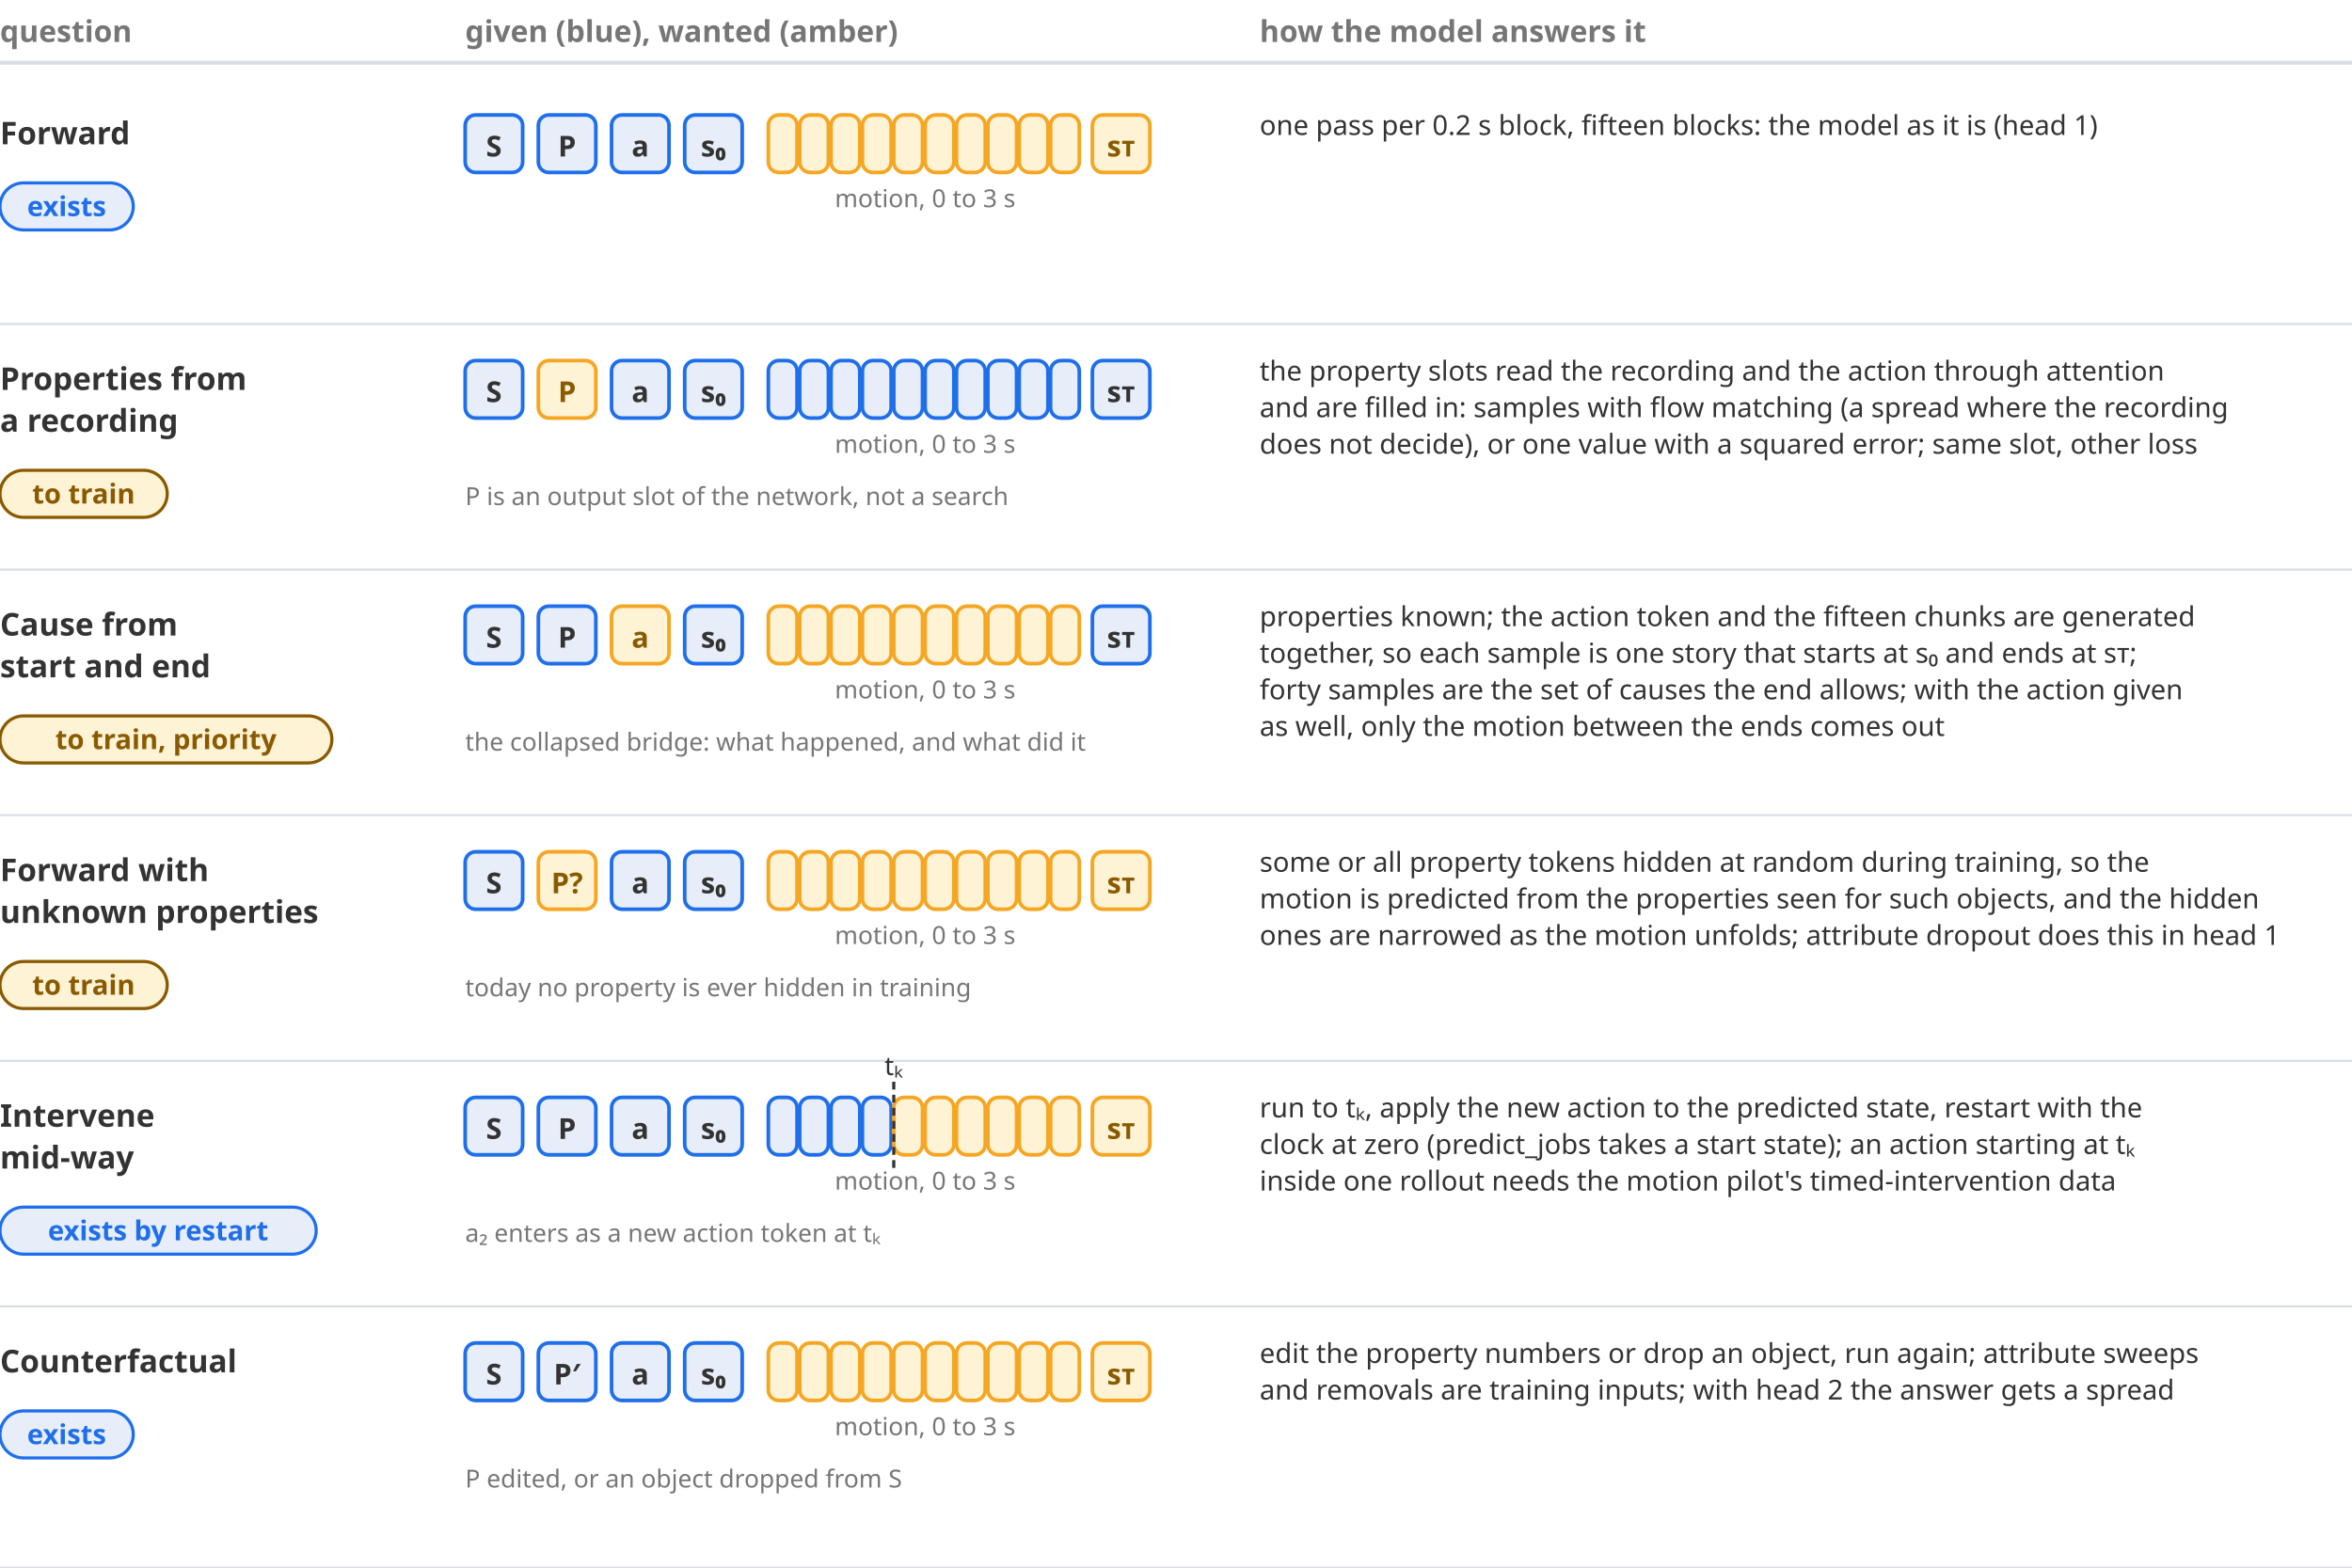
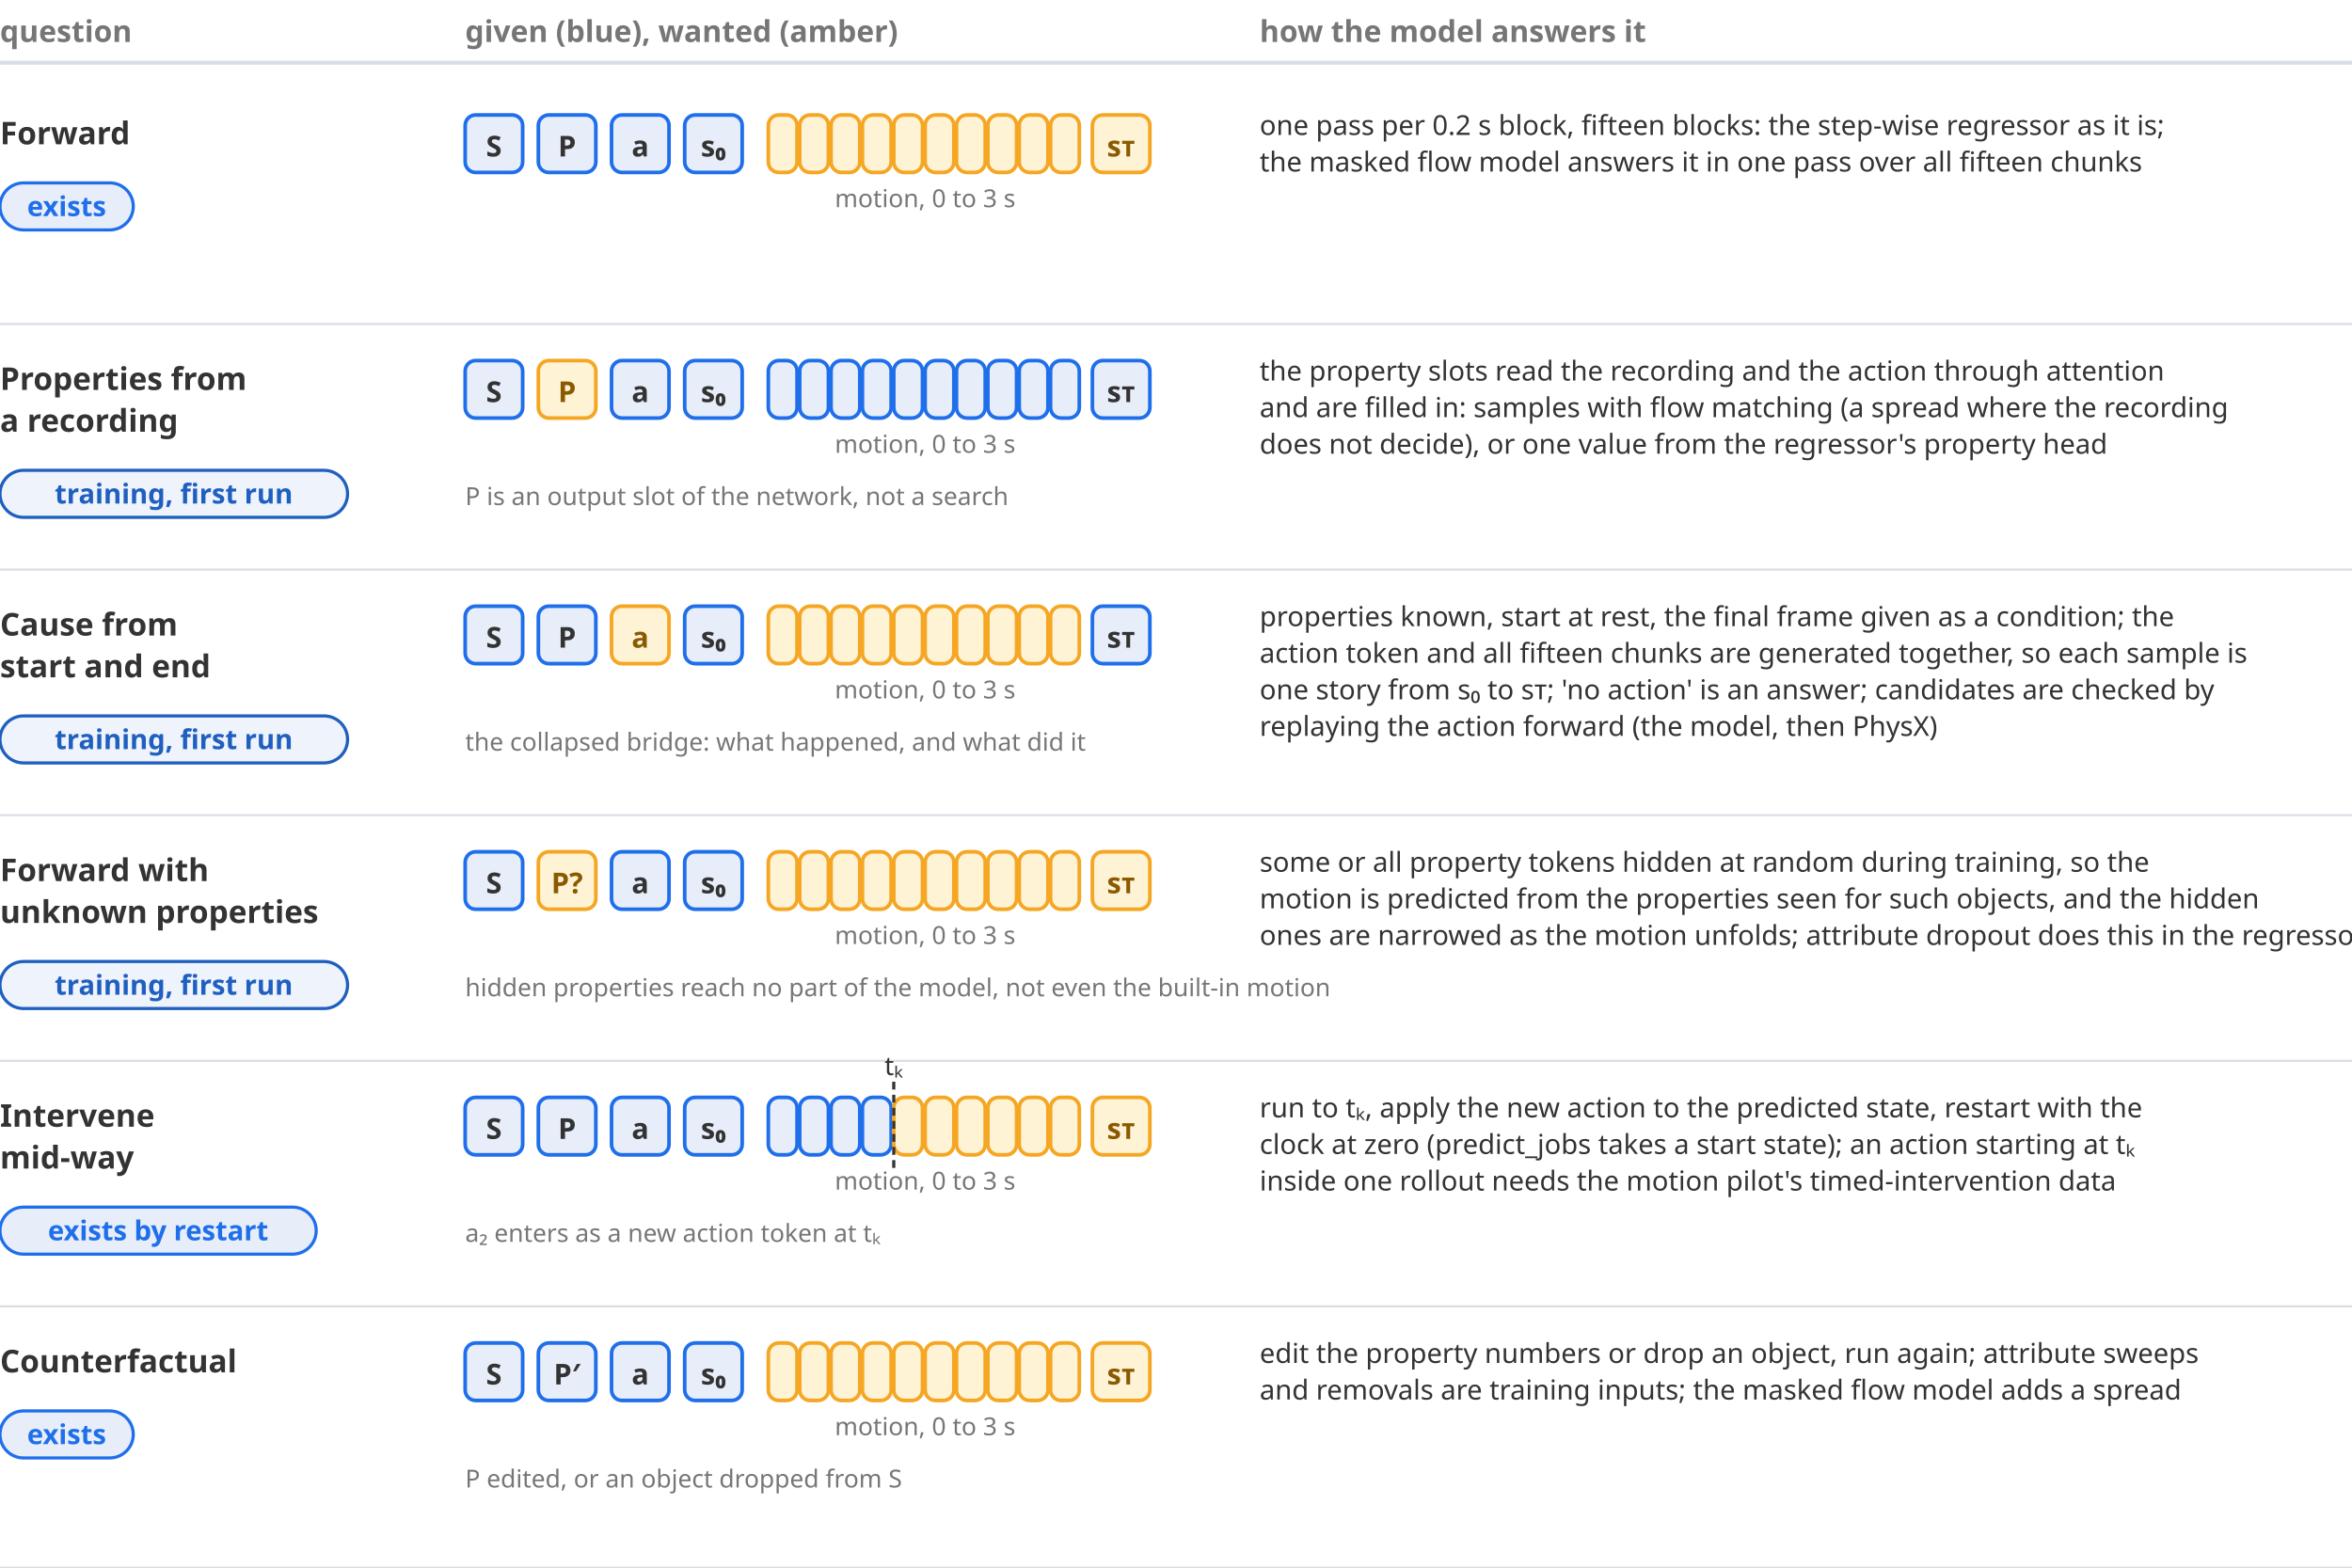
- <svg xmlns="http://www.w3.org/2000/svg" viewBox="0 0 900 600" width="900" height="600" role="img" aria-label="Six questions to one model: what is given, what is wanted, how each is answered, and whether it exists or is to be trained">
+ <svg xmlns="http://www.w3.org/2000/svg" viewBox="0 0 900 600" width="900" height="600" role="img" aria-label="Six questions to one model: what is given, what is wanted, how each is answered, and whether it exists, is in its first training run, or is to be trained">
  <defs>
    <marker id="ah" viewBox="0 0 10 10" refX="9" refY="5" markerWidth="7" markerHeight="7" orient="auto-start-reverse">
      <path d="M0,0 L10,5 L0,10 z" fill="#767676" />
    </marker>
  </defs>
  <rect width="900" height="600" fill="#fff" />
  <text x="0" y="12" font-family="'Noto Sans', 'Helvetica Neue', Helvetica, Arial, sans-serif" font-size="11.5" font-weight="bold" fill="#767676" text-anchor="start" dominant-baseline="middle">question</text>
  <text x="178" y="12" font-family="'Noto Sans', 'Helvetica Neue', Helvetica, Arial, sans-serif" font-size="11.5" font-weight="bold" fill="#767676" text-anchor="start" dominant-baseline="middle">given (blue), wanted (amber)</text>
  <text x="482" y="12" font-family="'Noto Sans', 'Helvetica Neue', Helvetica, Arial, sans-serif" font-size="11.5" font-weight="bold" fill="#767676" text-anchor="start" dominant-baseline="middle">how the model answers it</text>
  <line x1="0" y1="24" x2="900" y2="24" stroke="#d9dee5" stroke-width="1.5" />
  <text x="0" y="51" font-family="'Noto Sans', 'Helvetica Neue', Helvetica, Arial, sans-serif" font-size="12" font-weight="bold" fill="#333" text-anchor="start" dominant-baseline="middle">Forward</text>
  <rect x="0" y="70" width="51" height="18" rx="9" fill="#e8eef9" stroke="#1f6feb" stroke-width="1.2" />
  <text x="25.5" y="79" font-family="'Noto Sans', 'Helvetica Neue', Helvetica, Arial, sans-serif" font-size="10.5" font-weight="bold" fill="#1f6feb" text-anchor="middle" dominant-baseline="middle">exists</text>
  <rect x="178" y="44" width="22" height="22" rx="4" fill="#e8eef9" stroke="#1f6feb" stroke-width="1.4" />
  <text x="189" y="56" font-family="'Noto Sans', 'Helvetica Neue', Helvetica, Arial, sans-serif" font-size="11" font-weight="bold" fill="#333" text-anchor="middle" dominant-baseline="middle">S</text>
  <rect x="206" y="44" width="22" height="22" rx="4" fill="#e8eef9" stroke="#1f6feb" stroke-width="1.4" />
  <text x="217" y="56" font-family="'Noto Sans', 'Helvetica Neue', Helvetica, Arial, sans-serif" font-size="11" font-weight="bold" fill="#333" text-anchor="middle" dominant-baseline="middle">P</text>
  <rect x="234" y="44" width="22" height="22" rx="4" fill="#e8eef9" stroke="#1f6feb" stroke-width="1.4" />
  <text x="245" y="56" font-family="'Noto Sans', 'Helvetica Neue', Helvetica, Arial, sans-serif" font-size="11" font-weight="bold" fill="#333" text-anchor="middle" dominant-baseline="middle">a</text>
  <rect x="262" y="44" width="22" height="22" rx="4" fill="#e8eef9" stroke="#1f6feb" stroke-width="1.4" />
  <text x="273" y="56" font-family="'Noto Sans', 'Helvetica Neue', Helvetica, Arial, sans-serif" font-size="11" font-weight="bold" fill="#333" text-anchor="middle" dominant-baseline="middle">s₀</text>
  <rect x="294" y="44" width="11" height="22" rx="4" fill="#fff3d6" stroke="#f5a623" stroke-width="1.4" />
  <text x="299.5" y="56" font-family="'Noto Sans', 'Helvetica Neue', Helvetica, Arial, sans-serif" font-size="11" font-weight="bold" fill="#8a5a00" text-anchor="middle" dominant-baseline="middle" />
  <rect x="306" y="44" width="11" height="22" rx="4" fill="#fff3d6" stroke="#f5a623" stroke-width="1.4" />
  <text x="311.5" y="56" font-family="'Noto Sans', 'Helvetica Neue', Helvetica, Arial, sans-serif" font-size="11" font-weight="bold" fill="#8a5a00" text-anchor="middle" dominant-baseline="middle" />
  <rect x="318" y="44" width="11" height="22" rx="4" fill="#fff3d6" stroke="#f5a623" stroke-width="1.4" />
  <text x="323.5" y="56" font-family="'Noto Sans', 'Helvetica Neue', Helvetica, Arial, sans-serif" font-size="11" font-weight="bold" fill="#8a5a00" text-anchor="middle" dominant-baseline="middle" />
  <rect x="330" y="44" width="11" height="22" rx="4" fill="#fff3d6" stroke="#f5a623" stroke-width="1.4" />
  <text x="335.5" y="56" font-family="'Noto Sans', 'Helvetica Neue', Helvetica, Arial, sans-serif" font-size="11" font-weight="bold" fill="#8a5a00" text-anchor="middle" dominant-baseline="middle" />
  <rect x="342" y="44" width="11" height="22" rx="4" fill="#fff3d6" stroke="#f5a623" stroke-width="1.4" />
  <text x="347.5" y="56" font-family="'Noto Sans', 'Helvetica Neue', Helvetica, Arial, sans-serif" font-size="11" font-weight="bold" fill="#8a5a00" text-anchor="middle" dominant-baseline="middle" />
  <rect x="354" y="44" width="11" height="22" rx="4" fill="#fff3d6" stroke="#f5a623" stroke-width="1.4" />
  <text x="359.5" y="56" font-family="'Noto Sans', 'Helvetica Neue', Helvetica, Arial, sans-serif" font-size="11" font-weight="bold" fill="#8a5a00" text-anchor="middle" dominant-baseline="middle" />
  <rect x="366" y="44" width="11" height="22" rx="4" fill="#fff3d6" stroke="#f5a623" stroke-width="1.4" />
  <text x="371.5" y="56" font-family="'Noto Sans', 'Helvetica Neue', Helvetica, Arial, sans-serif" font-size="11" font-weight="bold" fill="#8a5a00" text-anchor="middle" dominant-baseline="middle" />
  <rect x="378" y="44" width="11" height="22" rx="4" fill="#fff3d6" stroke="#f5a623" stroke-width="1.4" />
  <text x="383.5" y="56" font-family="'Noto Sans', 'Helvetica Neue', Helvetica, Arial, sans-serif" font-size="11" font-weight="bold" fill="#8a5a00" text-anchor="middle" dominant-baseline="middle" />
  <rect x="390" y="44" width="11" height="22" rx="4" fill="#fff3d6" stroke="#f5a623" stroke-width="1.4" />
  <text x="395.5" y="56" font-family="'Noto Sans', 'Helvetica Neue', Helvetica, Arial, sans-serif" font-size="11" font-weight="bold" fill="#8a5a00" text-anchor="middle" dominant-baseline="middle" />
  <rect x="402" y="44" width="11" height="22" rx="4" fill="#fff3d6" stroke="#f5a623" stroke-width="1.4" />
  <text x="407.5" y="56" font-family="'Noto Sans', 'Helvetica Neue', Helvetica, Arial, sans-serif" font-size="11" font-weight="bold" fill="#8a5a00" text-anchor="middle" dominant-baseline="middle" />
  <text x="354" y="76" font-family="'Noto Sans', 'Helvetica Neue', Helvetica, Arial, sans-serif" font-size="9.5" font-weight="normal" fill="#767676" text-anchor="middle" dominant-baseline="middle">motion, 0 to 3 s</text>
  <rect x="418" y="44" width="22" height="22" rx="4" fill="#fff3d6" stroke="#f5a623" stroke-width="1.4" />
  <text x="429" y="56" font-family="'Noto Sans', 'Helvetica Neue', Helvetica, Arial, sans-serif" font-size="11" font-weight="bold" fill="#8a5a00" text-anchor="middle" dominant-baseline="middle">sᴛ</text>
-   <text x="482" y="48" font-family="'Noto Sans', 'Helvetica Neue', Helvetica, Arial, sans-serif" font-size="10.5" font-weight="normal" fill="#333" text-anchor="start" dominant-baseline="middle">one pass per 0.2 s block, fifteen blocks: the model as it is (head 1)</text>
+   <text x="482" y="48" font-family="'Noto Sans', 'Helvetica Neue', Helvetica, Arial, sans-serif" font-size="10.5" font-weight="normal" fill="#333" text-anchor="start" dominant-baseline="middle">one pass per 0.2 s block, fifteen blocks: the step-wise regressor as it is;</text>
+   <text x="482" y="62" font-family="'Noto Sans', 'Helvetica Neue', Helvetica, Arial, sans-serif" font-size="10.5" font-weight="normal" fill="#333" text-anchor="start" dominant-baseline="middle">the masked flow model answers it in one pass over all fifteen chunks</text>
  <line x1="0" y1="124" x2="900" y2="124" stroke="#d9dee5" stroke-width="0.8" />
  <text x="0" y="145" font-family="'Noto Sans', 'Helvetica Neue', Helvetica, Arial, sans-serif" font-size="12" font-weight="bold" fill="#333" text-anchor="start" dominant-baseline="middle">Properties from</text>
  <text x="0" y="161" font-family="'Noto Sans', 'Helvetica Neue', Helvetica, Arial, sans-serif" font-size="12" font-weight="bold" fill="#333" text-anchor="start" dominant-baseline="middle">a recording</text>
-   <rect x="0" y="180" width="64" height="18" rx="9" fill="#fff3d6" stroke="#8a5a00" stroke-width="1.2" />
-   <text x="32" y="189" font-family="'Noto Sans', 'Helvetica Neue', Helvetica, Arial, sans-serif" font-size="10.5" font-weight="bold" fill="#8a5a00" text-anchor="middle" dominant-baseline="middle">to train</text>
+   <rect x="0" y="180" width="133" height="18" rx="9" fill="#eef3fc" stroke="#1f5fbf" stroke-width="1.2" />
+   <text x="66.5" y="189" font-family="'Noto Sans', 'Helvetica Neue', Helvetica, Arial, sans-serif" font-size="10.5" font-weight="bold" fill="#1f5fbf" text-anchor="middle" dominant-baseline="middle">training, first run</text>
  <rect x="178" y="138" width="22" height="22" rx="4" fill="#e8eef9" stroke="#1f6feb" stroke-width="1.4" />
  <text x="189" y="150" font-family="'Noto Sans', 'Helvetica Neue', Helvetica, Arial, sans-serif" font-size="11" font-weight="bold" fill="#333" text-anchor="middle" dominant-baseline="middle">S</text>
  <rect x="206" y="138" width="22" height="22" rx="4" fill="#fff3d6" stroke="#f5a623" stroke-width="1.4" />
  <text x="217" y="150" font-family="'Noto Sans', 'Helvetica Neue', Helvetica, Arial, sans-serif" font-size="11" font-weight="bold" fill="#8a5a00" text-anchor="middle" dominant-baseline="middle">P</text>
  <rect x="234" y="138" width="22" height="22" rx="4" fill="#e8eef9" stroke="#1f6feb" stroke-width="1.4" />
  <text x="245" y="150" font-family="'Noto Sans', 'Helvetica Neue', Helvetica, Arial, sans-serif" font-size="11" font-weight="bold" fill="#333" text-anchor="middle" dominant-baseline="middle">a</text>
  <rect x="262" y="138" width="22" height="22" rx="4" fill="#e8eef9" stroke="#1f6feb" stroke-width="1.4" />
  <text x="273" y="150" font-family="'Noto Sans', 'Helvetica Neue', Helvetica, Arial, sans-serif" font-size="11" font-weight="bold" fill="#333" text-anchor="middle" dominant-baseline="middle">s₀</text>
  <rect x="294" y="138" width="11" height="22" rx="4" fill="#e8eef9" stroke="#1f6feb" stroke-width="1.4" />
  <text x="299.5" y="150" font-family="'Noto Sans', 'Helvetica Neue', Helvetica, Arial, sans-serif" font-size="11" font-weight="bold" fill="#333" text-anchor="middle" dominant-baseline="middle" />
  <rect x="306" y="138" width="11" height="22" rx="4" fill="#e8eef9" stroke="#1f6feb" stroke-width="1.4" />
  <text x="311.5" y="150" font-family="'Noto Sans', 'Helvetica Neue', Helvetica, Arial, sans-serif" font-size="11" font-weight="bold" fill="#333" text-anchor="middle" dominant-baseline="middle" />
  <rect x="318" y="138" width="11" height="22" rx="4" fill="#e8eef9" stroke="#1f6feb" stroke-width="1.4" />
  <text x="323.5" y="150" font-family="'Noto Sans', 'Helvetica Neue', Helvetica, Arial, sans-serif" font-size="11" font-weight="bold" fill="#333" text-anchor="middle" dominant-baseline="middle" />
  <rect x="330" y="138" width="11" height="22" rx="4" fill="#e8eef9" stroke="#1f6feb" stroke-width="1.4" />
  <text x="335.5" y="150" font-family="'Noto Sans', 'Helvetica Neue', Helvetica, Arial, sans-serif" font-size="11" font-weight="bold" fill="#333" text-anchor="middle" dominant-baseline="middle" />
  <rect x="342" y="138" width="11" height="22" rx="4" fill="#e8eef9" stroke="#1f6feb" stroke-width="1.4" />
  <text x="347.5" y="150" font-family="'Noto Sans', 'Helvetica Neue', Helvetica, Arial, sans-serif" font-size="11" font-weight="bold" fill="#333" text-anchor="middle" dominant-baseline="middle" />
  <rect x="354" y="138" width="11" height="22" rx="4" fill="#e8eef9" stroke="#1f6feb" stroke-width="1.4" />
  <text x="359.5" y="150" font-family="'Noto Sans', 'Helvetica Neue', Helvetica, Arial, sans-serif" font-size="11" font-weight="bold" fill="#333" text-anchor="middle" dominant-baseline="middle" />
  <rect x="366" y="138" width="11" height="22" rx="4" fill="#e8eef9" stroke="#1f6feb" stroke-width="1.4" />
  <text x="371.5" y="150" font-family="'Noto Sans', 'Helvetica Neue', Helvetica, Arial, sans-serif" font-size="11" font-weight="bold" fill="#333" text-anchor="middle" dominant-baseline="middle" />
  <rect x="378" y="138" width="11" height="22" rx="4" fill="#e8eef9" stroke="#1f6feb" stroke-width="1.4" />
  <text x="383.5" y="150" font-family="'Noto Sans', 'Helvetica Neue', Helvetica, Arial, sans-serif" font-size="11" font-weight="bold" fill="#333" text-anchor="middle" dominant-baseline="middle" />
  <rect x="390" y="138" width="11" height="22" rx="4" fill="#e8eef9" stroke="#1f6feb" stroke-width="1.4" />
  <text x="395.5" y="150" font-family="'Noto Sans', 'Helvetica Neue', Helvetica, Arial, sans-serif" font-size="11" font-weight="bold" fill="#333" text-anchor="middle" dominant-baseline="middle" />
  <rect x="402" y="138" width="11" height="22" rx="4" fill="#e8eef9" stroke="#1f6feb" stroke-width="1.4" />
  <text x="407.5" y="150" font-family="'Noto Sans', 'Helvetica Neue', Helvetica, Arial, sans-serif" font-size="11" font-weight="bold" fill="#333" text-anchor="middle" dominant-baseline="middle" />
  <text x="354" y="170" font-family="'Noto Sans', 'Helvetica Neue', Helvetica, Arial, sans-serif" font-size="9.5" font-weight="normal" fill="#767676" text-anchor="middle" dominant-baseline="middle">motion, 0 to 3 s</text>
  <rect x="418" y="138" width="22" height="22" rx="4" fill="#e8eef9" stroke="#1f6feb" stroke-width="1.4" />
  <text x="429" y="150" font-family="'Noto Sans', 'Helvetica Neue', Helvetica, Arial, sans-serif" font-size="11" font-weight="bold" fill="#333" text-anchor="middle" dominant-baseline="middle">sᴛ</text>
  <text x="178" y="190" font-family="'Noto Sans', 'Helvetica Neue', Helvetica, Arial, sans-serif" font-size="9.5" font-weight="normal" fill="#767676" text-anchor="start" dominant-baseline="middle">P is an output slot of the network, not a search</text>
  <text x="482" y="142" font-family="'Noto Sans', 'Helvetica Neue', Helvetica, Arial, sans-serif" font-size="10.5" font-weight="normal" fill="#333" text-anchor="start" dominant-baseline="middle">the property slots read the recording and the action through attention</text>
  <text x="482" y="156" font-family="'Noto Sans', 'Helvetica Neue', Helvetica, Arial, sans-serif" font-size="10.5" font-weight="normal" fill="#333" text-anchor="start" dominant-baseline="middle">and are filled in: samples with flow matching (a spread where the recording</text>
-   <text x="482" y="170" font-family="'Noto Sans', 'Helvetica Neue', Helvetica, Arial, sans-serif" font-size="10.5" font-weight="normal" fill="#333" text-anchor="start" dominant-baseline="middle">does not decide), or one value with a squared error; same slot, other loss</text>
+   <text x="482" y="170" font-family="'Noto Sans', 'Helvetica Neue', Helvetica, Arial, sans-serif" font-size="10.5" font-weight="normal" fill="#333" text-anchor="start" dominant-baseline="middle">does not decide), or one value from the regressor's property head</text>
  <line x1="0" y1="218" x2="900" y2="218" stroke="#d9dee5" stroke-width="0.8" />
  <text x="0" y="239" font-family="'Noto Sans', 'Helvetica Neue', Helvetica, Arial, sans-serif" font-size="12" font-weight="bold" fill="#333" text-anchor="start" dominant-baseline="middle">Cause from</text>
  <text x="0" y="255" font-family="'Noto Sans', 'Helvetica Neue', Helvetica, Arial, sans-serif" font-size="12" font-weight="bold" fill="#333" text-anchor="start" dominant-baseline="middle">start and end</text>
-   <rect x="0" y="274" width="127" height="18" rx="9" fill="#fff3d6" stroke="#8a5a00" stroke-width="1.2" />
-   <text x="63.5" y="283" font-family="'Noto Sans', 'Helvetica Neue', Helvetica, Arial, sans-serif" font-size="10.5" font-weight="bold" fill="#8a5a00" text-anchor="middle" dominant-baseline="middle">to train, priority</text>
+   <rect x="0" y="274" width="133" height="18" rx="9" fill="#eef3fc" stroke="#1f5fbf" stroke-width="1.2" />
+   <text x="66.5" y="283" font-family="'Noto Sans', 'Helvetica Neue', Helvetica, Arial, sans-serif" font-size="10.5" font-weight="bold" fill="#1f5fbf" text-anchor="middle" dominant-baseline="middle">training, first run</text>
  <rect x="178" y="232" width="22" height="22" rx="4" fill="#e8eef9" stroke="#1f6feb" stroke-width="1.4" />
  <text x="189" y="244" font-family="'Noto Sans', 'Helvetica Neue', Helvetica, Arial, sans-serif" font-size="11" font-weight="bold" fill="#333" text-anchor="middle" dominant-baseline="middle">S</text>
  <rect x="206" y="232" width="22" height="22" rx="4" fill="#e8eef9" stroke="#1f6feb" stroke-width="1.4" />
  <text x="217" y="244" font-family="'Noto Sans', 'Helvetica Neue', Helvetica, Arial, sans-serif" font-size="11" font-weight="bold" fill="#333" text-anchor="middle" dominant-baseline="middle">P</text>
  <rect x="234" y="232" width="22" height="22" rx="4" fill="#fff3d6" stroke="#f5a623" stroke-width="1.4" />
  <text x="245" y="244" font-family="'Noto Sans', 'Helvetica Neue', Helvetica, Arial, sans-serif" font-size="11" font-weight="bold" fill="#8a5a00" text-anchor="middle" dominant-baseline="middle">a</text>
  <rect x="262" y="232" width="22" height="22" rx="4" fill="#e8eef9" stroke="#1f6feb" stroke-width="1.4" />
  <text x="273" y="244" font-family="'Noto Sans', 'Helvetica Neue', Helvetica, Arial, sans-serif" font-size="11" font-weight="bold" fill="#333" text-anchor="middle" dominant-baseline="middle">s₀</text>
  <rect x="294" y="232" width="11" height="22" rx="4" fill="#fff3d6" stroke="#f5a623" stroke-width="1.4" />
  <text x="299.5" y="244" font-family="'Noto Sans', 'Helvetica Neue', Helvetica, Arial, sans-serif" font-size="11" font-weight="bold" fill="#8a5a00" text-anchor="middle" dominant-baseline="middle" />
  <rect x="306" y="232" width="11" height="22" rx="4" fill="#fff3d6" stroke="#f5a623" stroke-width="1.4" />
  <text x="311.5" y="244" font-family="'Noto Sans', 'Helvetica Neue', Helvetica, Arial, sans-serif" font-size="11" font-weight="bold" fill="#8a5a00" text-anchor="middle" dominant-baseline="middle" />
  <rect x="318" y="232" width="11" height="22" rx="4" fill="#fff3d6" stroke="#f5a623" stroke-width="1.4" />
  <text x="323.5" y="244" font-family="'Noto Sans', 'Helvetica Neue', Helvetica, Arial, sans-serif" font-size="11" font-weight="bold" fill="#8a5a00" text-anchor="middle" dominant-baseline="middle" />
  <rect x="330" y="232" width="11" height="22" rx="4" fill="#fff3d6" stroke="#f5a623" stroke-width="1.4" />
  <text x="335.5" y="244" font-family="'Noto Sans', 'Helvetica Neue', Helvetica, Arial, sans-serif" font-size="11" font-weight="bold" fill="#8a5a00" text-anchor="middle" dominant-baseline="middle" />
  <rect x="342" y="232" width="11" height="22" rx="4" fill="#fff3d6" stroke="#f5a623" stroke-width="1.4" />
  <text x="347.5" y="244" font-family="'Noto Sans', 'Helvetica Neue', Helvetica, Arial, sans-serif" font-size="11" font-weight="bold" fill="#8a5a00" text-anchor="middle" dominant-baseline="middle" />
  <rect x="354" y="232" width="11" height="22" rx="4" fill="#fff3d6" stroke="#f5a623" stroke-width="1.4" />
  <text x="359.5" y="244" font-family="'Noto Sans', 'Helvetica Neue', Helvetica, Arial, sans-serif" font-size="11" font-weight="bold" fill="#8a5a00" text-anchor="middle" dominant-baseline="middle" />
  <rect x="366" y="232" width="11" height="22" rx="4" fill="#fff3d6" stroke="#f5a623" stroke-width="1.4" />
  <text x="371.5" y="244" font-family="'Noto Sans', 'Helvetica Neue', Helvetica, Arial, sans-serif" font-size="11" font-weight="bold" fill="#8a5a00" text-anchor="middle" dominant-baseline="middle" />
  <rect x="378" y="232" width="11" height="22" rx="4" fill="#fff3d6" stroke="#f5a623" stroke-width="1.4" />
  <text x="383.5" y="244" font-family="'Noto Sans', 'Helvetica Neue', Helvetica, Arial, sans-serif" font-size="11" font-weight="bold" fill="#8a5a00" text-anchor="middle" dominant-baseline="middle" />
  <rect x="390" y="232" width="11" height="22" rx="4" fill="#fff3d6" stroke="#f5a623" stroke-width="1.4" />
  <text x="395.5" y="244" font-family="'Noto Sans', 'Helvetica Neue', Helvetica, Arial, sans-serif" font-size="11" font-weight="bold" fill="#8a5a00" text-anchor="middle" dominant-baseline="middle" />
  <rect x="402" y="232" width="11" height="22" rx="4" fill="#fff3d6" stroke="#f5a623" stroke-width="1.4" />
  <text x="407.5" y="244" font-family="'Noto Sans', 'Helvetica Neue', Helvetica, Arial, sans-serif" font-size="11" font-weight="bold" fill="#8a5a00" text-anchor="middle" dominant-baseline="middle" />
  <text x="354" y="264" font-family="'Noto Sans', 'Helvetica Neue', Helvetica, Arial, sans-serif" font-size="9.5" font-weight="normal" fill="#767676" text-anchor="middle" dominant-baseline="middle">motion, 0 to 3 s</text>
  <rect x="418" y="232" width="22" height="22" rx="4" fill="#e8eef9" stroke="#1f6feb" stroke-width="1.4" />
  <text x="429" y="244" font-family="'Noto Sans', 'Helvetica Neue', Helvetica, Arial, sans-serif" font-size="11" font-weight="bold" fill="#333" text-anchor="middle" dominant-baseline="middle">sᴛ</text>
  <text x="178" y="284" font-family="'Noto Sans', 'Helvetica Neue', Helvetica, Arial, sans-serif" font-size="9.5" font-weight="normal" fill="#767676" text-anchor="start" dominant-baseline="middle">the collapsed bridge: what happened, and what did it</text>
-   <text x="482" y="236" font-family="'Noto Sans', 'Helvetica Neue', Helvetica, Arial, sans-serif" font-size="10.5" font-weight="normal" fill="#333" text-anchor="start" dominant-baseline="middle">properties known; the action token and the fifteen chunks are generated</text>
-   <text x="482" y="250" font-family="'Noto Sans', 'Helvetica Neue', Helvetica, Arial, sans-serif" font-size="10.5" font-weight="normal" fill="#333" text-anchor="start" dominant-baseline="middle">together, so each sample is one story that starts at s₀ and ends at sᴛ;</text>
-   <text x="482" y="264" font-family="'Noto Sans', 'Helvetica Neue', Helvetica, Arial, sans-serif" font-size="10.5" font-weight="normal" fill="#333" text-anchor="start" dominant-baseline="middle">forty samples are the set of causes the end allows; with the action given</text>
-   <text x="482" y="278" font-family="'Noto Sans', 'Helvetica Neue', Helvetica, Arial, sans-serif" font-size="10.5" font-weight="normal" fill="#333" text-anchor="start" dominant-baseline="middle">as well, only the motion between the ends comes out</text>
+   <text x="482" y="236" font-family="'Noto Sans', 'Helvetica Neue', Helvetica, Arial, sans-serif" font-size="10.5" font-weight="normal" fill="#333" text-anchor="start" dominant-baseline="middle">properties known, start at rest, the final frame given as a condition; the</text>
+   <text x="482" y="250" font-family="'Noto Sans', 'Helvetica Neue', Helvetica, Arial, sans-serif" font-size="10.5" font-weight="normal" fill="#333" text-anchor="start" dominant-baseline="middle">action token and all fifteen chunks are generated together, so each sample is</text>
+   <text x="482" y="264" font-family="'Noto Sans', 'Helvetica Neue', Helvetica, Arial, sans-serif" font-size="10.5" font-weight="normal" fill="#333" text-anchor="start" dominant-baseline="middle">one story from s₀ to sᴛ; 'no action' is an answer; candidates are checked by</text>
+   <text x="482" y="278" font-family="'Noto Sans', 'Helvetica Neue', Helvetica, Arial, sans-serif" font-size="10.5" font-weight="normal" fill="#333" text-anchor="start" dominant-baseline="middle">replaying the action forward (the model, then PhysX)</text>
  <line x1="0" y1="312" x2="900" y2="312" stroke="#d9dee5" stroke-width="0.8" />
  <text x="0" y="333" font-family="'Noto Sans', 'Helvetica Neue', Helvetica, Arial, sans-serif" font-size="12" font-weight="bold" fill="#333" text-anchor="start" dominant-baseline="middle">Forward with</text>
  <text x="0" y="349" font-family="'Noto Sans', 'Helvetica Neue', Helvetica, Arial, sans-serif" font-size="12" font-weight="bold" fill="#333" text-anchor="start" dominant-baseline="middle">unknown properties</text>
-   <rect x="0" y="368" width="64" height="18" rx="9" fill="#fff3d6" stroke="#8a5a00" stroke-width="1.2" />
-   <text x="32" y="377" font-family="'Noto Sans', 'Helvetica Neue', Helvetica, Arial, sans-serif" font-size="10.5" font-weight="bold" fill="#8a5a00" text-anchor="middle" dominant-baseline="middle">to train</text>
+   <rect x="0" y="368" width="133" height="18" rx="9" fill="#eef3fc" stroke="#1f5fbf" stroke-width="1.2" />
+   <text x="66.5" y="377" font-family="'Noto Sans', 'Helvetica Neue', Helvetica, Arial, sans-serif" font-size="10.5" font-weight="bold" fill="#1f5fbf" text-anchor="middle" dominant-baseline="middle">training, first run</text>
  <rect x="178" y="326" width="22" height="22" rx="4" fill="#e8eef9" stroke="#1f6feb" stroke-width="1.4" />
  <text x="189" y="338" font-family="'Noto Sans', 'Helvetica Neue', Helvetica, Arial, sans-serif" font-size="11" font-weight="bold" fill="#333" text-anchor="middle" dominant-baseline="middle">S</text>
  <rect x="206" y="326" width="22" height="22" rx="4" fill="#fff3d6" stroke="#f5a623" stroke-width="1.4" />
  <text x="217" y="338" font-family="'Noto Sans', 'Helvetica Neue', Helvetica, Arial, sans-serif" font-size="11" font-weight="bold" fill="#8a5a00" text-anchor="middle" dominant-baseline="middle">P?</text>
  <rect x="234" y="326" width="22" height="22" rx="4" fill="#e8eef9" stroke="#1f6feb" stroke-width="1.4" />
  <text x="245" y="338" font-family="'Noto Sans', 'Helvetica Neue', Helvetica, Arial, sans-serif" font-size="11" font-weight="bold" fill="#333" text-anchor="middle" dominant-baseline="middle">a</text>
  <rect x="262" y="326" width="22" height="22" rx="4" fill="#e8eef9" stroke="#1f6feb" stroke-width="1.4" />
  <text x="273" y="338" font-family="'Noto Sans', 'Helvetica Neue', Helvetica, Arial, sans-serif" font-size="11" font-weight="bold" fill="#333" text-anchor="middle" dominant-baseline="middle">s₀</text>
  <rect x="294" y="326" width="11" height="22" rx="4" fill="#fff3d6" stroke="#f5a623" stroke-width="1.4" />
  <text x="299.5" y="338" font-family="'Noto Sans', 'Helvetica Neue', Helvetica, Arial, sans-serif" font-size="11" font-weight="bold" fill="#8a5a00" text-anchor="middle" dominant-baseline="middle" />
  <rect x="306" y="326" width="11" height="22" rx="4" fill="#fff3d6" stroke="#f5a623" stroke-width="1.4" />
  <text x="311.5" y="338" font-family="'Noto Sans', 'Helvetica Neue', Helvetica, Arial, sans-serif" font-size="11" font-weight="bold" fill="#8a5a00" text-anchor="middle" dominant-baseline="middle" />
  <rect x="318" y="326" width="11" height="22" rx="4" fill="#fff3d6" stroke="#f5a623" stroke-width="1.4" />
  <text x="323.5" y="338" font-family="'Noto Sans', 'Helvetica Neue', Helvetica, Arial, sans-serif" font-size="11" font-weight="bold" fill="#8a5a00" text-anchor="middle" dominant-baseline="middle" />
  <rect x="330" y="326" width="11" height="22" rx="4" fill="#fff3d6" stroke="#f5a623" stroke-width="1.4" />
  <text x="335.5" y="338" font-family="'Noto Sans', 'Helvetica Neue', Helvetica, Arial, sans-serif" font-size="11" font-weight="bold" fill="#8a5a00" text-anchor="middle" dominant-baseline="middle" />
  <rect x="342" y="326" width="11" height="22" rx="4" fill="#fff3d6" stroke="#f5a623" stroke-width="1.4" />
  <text x="347.5" y="338" font-family="'Noto Sans', 'Helvetica Neue', Helvetica, Arial, sans-serif" font-size="11" font-weight="bold" fill="#8a5a00" text-anchor="middle" dominant-baseline="middle" />
  <rect x="354" y="326" width="11" height="22" rx="4" fill="#fff3d6" stroke="#f5a623" stroke-width="1.4" />
  <text x="359.5" y="338" font-family="'Noto Sans', 'Helvetica Neue', Helvetica, Arial, sans-serif" font-size="11" font-weight="bold" fill="#8a5a00" text-anchor="middle" dominant-baseline="middle" />
  <rect x="366" y="326" width="11" height="22" rx="4" fill="#fff3d6" stroke="#f5a623" stroke-width="1.4" />
  <text x="371.5" y="338" font-family="'Noto Sans', 'Helvetica Neue', Helvetica, Arial, sans-serif" font-size="11" font-weight="bold" fill="#8a5a00" text-anchor="middle" dominant-baseline="middle" />
  <rect x="378" y="326" width="11" height="22" rx="4" fill="#fff3d6" stroke="#f5a623" stroke-width="1.4" />
  <text x="383.5" y="338" font-family="'Noto Sans', 'Helvetica Neue', Helvetica, Arial, sans-serif" font-size="11" font-weight="bold" fill="#8a5a00" text-anchor="middle" dominant-baseline="middle" />
  <rect x="390" y="326" width="11" height="22" rx="4" fill="#fff3d6" stroke="#f5a623" stroke-width="1.4" />
  <text x="395.5" y="338" font-family="'Noto Sans', 'Helvetica Neue', Helvetica, Arial, sans-serif" font-size="11" font-weight="bold" fill="#8a5a00" text-anchor="middle" dominant-baseline="middle" />
  <rect x="402" y="326" width="11" height="22" rx="4" fill="#fff3d6" stroke="#f5a623" stroke-width="1.4" />
  <text x="407.5" y="338" font-family="'Noto Sans', 'Helvetica Neue', Helvetica, Arial, sans-serif" font-size="11" font-weight="bold" fill="#8a5a00" text-anchor="middle" dominant-baseline="middle" />
  <text x="354" y="358" font-family="'Noto Sans', 'Helvetica Neue', Helvetica, Arial, sans-serif" font-size="9.5" font-weight="normal" fill="#767676" text-anchor="middle" dominant-baseline="middle">motion, 0 to 3 s</text>
  <rect x="418" y="326" width="22" height="22" rx="4" fill="#fff3d6" stroke="#f5a623" stroke-width="1.4" />
  <text x="429" y="338" font-family="'Noto Sans', 'Helvetica Neue', Helvetica, Arial, sans-serif" font-size="11" font-weight="bold" fill="#8a5a00" text-anchor="middle" dominant-baseline="middle">sᴛ</text>
-   <text x="178" y="378" font-family="'Noto Sans', 'Helvetica Neue', Helvetica, Arial, sans-serif" font-size="9.5" font-weight="normal" fill="#767676" text-anchor="start" dominant-baseline="middle">today no property is ever hidden in training</text>
+   <text x="178" y="378" font-family="'Noto Sans', 'Helvetica Neue', Helvetica, Arial, sans-serif" font-size="9.5" font-weight="normal" fill="#767676" text-anchor="start" dominant-baseline="middle">hidden properties reach no part of the model, not even the built-in motion</text>
  <text x="482" y="330" font-family="'Noto Sans', 'Helvetica Neue', Helvetica, Arial, sans-serif" font-size="10.5" font-weight="normal" fill="#333" text-anchor="start" dominant-baseline="middle">some or all property tokens hidden at random during training, so the</text>
  <text x="482" y="344" font-family="'Noto Sans', 'Helvetica Neue', Helvetica, Arial, sans-serif" font-size="10.5" font-weight="normal" fill="#333" text-anchor="start" dominant-baseline="middle">motion is predicted from the properties seen for such objects, and the hidden</text>
-   <text x="482" y="358" font-family="'Noto Sans', 'Helvetica Neue', Helvetica, Arial, sans-serif" font-size="10.5" font-weight="normal" fill="#333" text-anchor="start" dominant-baseline="middle">ones are narrowed as the motion unfolds; attribute dropout does this in head 1</text>
+   <text x="482" y="358" font-family="'Noto Sans', 'Helvetica Neue', Helvetica, Arial, sans-serif" font-size="10.5" font-weight="normal" fill="#333" text-anchor="start" dominant-baseline="middle">ones are narrowed as the motion unfolds; attribute dropout does this in the regressor</text>
  <line x1="0" y1="406" x2="900" y2="406" stroke="#d9dee5" stroke-width="0.8" />
  <text x="0" y="427" font-family="'Noto Sans', 'Helvetica Neue', Helvetica, Arial, sans-serif" font-size="12" font-weight="bold" fill="#333" text-anchor="start" dominant-baseline="middle">Intervene</text>
  <text x="0" y="443" font-family="'Noto Sans', 'Helvetica Neue', Helvetica, Arial, sans-serif" font-size="12" font-weight="bold" fill="#333" text-anchor="start" dominant-baseline="middle">mid-way</text>
  <rect x="0" y="462" width="121" height="18" rx="9" fill="#e8eef9" stroke="#1f6feb" stroke-width="1.2" />
  <text x="60.5" y="471" font-family="'Noto Sans', 'Helvetica Neue', Helvetica, Arial, sans-serif" font-size="10.5" font-weight="bold" fill="#1f6feb" text-anchor="middle" dominant-baseline="middle">exists by restart</text>
  <rect x="178" y="420" width="22" height="22" rx="4" fill="#e8eef9" stroke="#1f6feb" stroke-width="1.4" />
  <text x="189" y="432" font-family="'Noto Sans', 'Helvetica Neue', Helvetica, Arial, sans-serif" font-size="11" font-weight="bold" fill="#333" text-anchor="middle" dominant-baseline="middle">S</text>
  <rect x="206" y="420" width="22" height="22" rx="4" fill="#e8eef9" stroke="#1f6feb" stroke-width="1.4" />
  <text x="217" y="432" font-family="'Noto Sans', 'Helvetica Neue', Helvetica, Arial, sans-serif" font-size="11" font-weight="bold" fill="#333" text-anchor="middle" dominant-baseline="middle">P</text>
  <rect x="234" y="420" width="22" height="22" rx="4" fill="#e8eef9" stroke="#1f6feb" stroke-width="1.4" />
  <text x="245" y="432" font-family="'Noto Sans', 'Helvetica Neue', Helvetica, Arial, sans-serif" font-size="11" font-weight="bold" fill="#333" text-anchor="middle" dominant-baseline="middle">a</text>
  <rect x="262" y="420" width="22" height="22" rx="4" fill="#e8eef9" stroke="#1f6feb" stroke-width="1.4" />
  <text x="273" y="432" font-family="'Noto Sans', 'Helvetica Neue', Helvetica, Arial, sans-serif" font-size="11" font-weight="bold" fill="#333" text-anchor="middle" dominant-baseline="middle">s₀</text>
  <rect x="294" y="420" width="11" height="22" rx="4" fill="#e8eef9" stroke="#1f6feb" stroke-width="1.4" />
  <text x="299.5" y="432" font-family="'Noto Sans', 'Helvetica Neue', Helvetica, Arial, sans-serif" font-size="11" font-weight="bold" fill="#333" text-anchor="middle" dominant-baseline="middle" />
  <rect x="306" y="420" width="11" height="22" rx="4" fill="#e8eef9" stroke="#1f6feb" stroke-width="1.4" />
  <text x="311.5" y="432" font-family="'Noto Sans', 'Helvetica Neue', Helvetica, Arial, sans-serif" font-size="11" font-weight="bold" fill="#333" text-anchor="middle" dominant-baseline="middle" />
  <rect x="318" y="420" width="11" height="22" rx="4" fill="#e8eef9" stroke="#1f6feb" stroke-width="1.4" />
  <text x="323.5" y="432" font-family="'Noto Sans', 'Helvetica Neue', Helvetica, Arial, sans-serif" font-size="11" font-weight="bold" fill="#333" text-anchor="middle" dominant-baseline="middle" />
  <rect x="330" y="420" width="11" height="22" rx="4" fill="#e8eef9" stroke="#1f6feb" stroke-width="1.4" />
  <text x="335.5" y="432" font-family="'Noto Sans', 'Helvetica Neue', Helvetica, Arial, sans-serif" font-size="11" font-weight="bold" fill="#333" text-anchor="middle" dominant-baseline="middle" />
  <rect x="342" y="420" width="11" height="22" rx="4" fill="#fff3d6" stroke="#f5a623" stroke-width="1.4" />
  <text x="347.5" y="432" font-family="'Noto Sans', 'Helvetica Neue', Helvetica, Arial, sans-serif" font-size="11" font-weight="bold" fill="#8a5a00" text-anchor="middle" dominant-baseline="middle" />
  <rect x="354" y="420" width="11" height="22" rx="4" fill="#fff3d6" stroke="#f5a623" stroke-width="1.4" />
  <text x="359.5" y="432" font-family="'Noto Sans', 'Helvetica Neue', Helvetica, Arial, sans-serif" font-size="11" font-weight="bold" fill="#8a5a00" text-anchor="middle" dominant-baseline="middle" />
  <rect x="366" y="420" width="11" height="22" rx="4" fill="#fff3d6" stroke="#f5a623" stroke-width="1.4" />
  <text x="371.5" y="432" font-family="'Noto Sans', 'Helvetica Neue', Helvetica, Arial, sans-serif" font-size="11" font-weight="bold" fill="#8a5a00" text-anchor="middle" dominant-baseline="middle" />
  <rect x="378" y="420" width="11" height="22" rx="4" fill="#fff3d6" stroke="#f5a623" stroke-width="1.4" />
  <text x="383.5" y="432" font-family="'Noto Sans', 'Helvetica Neue', Helvetica, Arial, sans-serif" font-size="11" font-weight="bold" fill="#8a5a00" text-anchor="middle" dominant-baseline="middle" />
  <rect x="390" y="420" width="11" height="22" rx="4" fill="#fff3d6" stroke="#f5a623" stroke-width="1.4" />
  <text x="395.5" y="432" font-family="'Noto Sans', 'Helvetica Neue', Helvetica, Arial, sans-serif" font-size="11" font-weight="bold" fill="#8a5a00" text-anchor="middle" dominant-baseline="middle" />
  <rect x="402" y="420" width="11" height="22" rx="4" fill="#fff3d6" stroke="#f5a623" stroke-width="1.4" />
  <text x="407.5" y="432" font-family="'Noto Sans', 'Helvetica Neue', Helvetica, Arial, sans-serif" font-size="11" font-weight="bold" fill="#8a5a00" text-anchor="middle" dominant-baseline="middle" />
  <text x="354" y="452" font-family="'Noto Sans', 'Helvetica Neue', Helvetica, Arial, sans-serif" font-size="9.5" font-weight="normal" fill="#767676" text-anchor="middle" dominant-baseline="middle">motion, 0 to 3 s</text>
  <rect x="418" y="420" width="22" height="22" rx="4" fill="#fff3d6" stroke="#f5a623" stroke-width="1.4" />
  <text x="429" y="432" font-family="'Noto Sans', 'Helvetica Neue', Helvetica, Arial, sans-serif" font-size="11" font-weight="bold" fill="#8a5a00" text-anchor="middle" dominant-baseline="middle">sᴛ</text>
  <line x1="342" y1="414" x2="342" y2="448" stroke="#333" stroke-width="1.2" stroke-dasharray="3 2" />
  <text x="342" y="408" font-family="'Noto Sans', 'Helvetica Neue', Helvetica, Arial, sans-serif" font-size="10" font-weight="normal" fill="#333" text-anchor="middle" dominant-baseline="middle">tₖ</text>
  <text x="178" y="472" font-family="'Noto Sans', 'Helvetica Neue', Helvetica, Arial, sans-serif" font-size="9.5" font-weight="normal" fill="#767676" text-anchor="start" dominant-baseline="middle">a₂ enters as a new action token at tₖ</text>
  <text x="482" y="424" font-family="'Noto Sans', 'Helvetica Neue', Helvetica, Arial, sans-serif" font-size="10.5" font-weight="normal" fill="#333" text-anchor="start" dominant-baseline="middle">run to tₖ, apply the new action to the predicted state, restart with the</text>
  <text x="482" y="438" font-family="'Noto Sans', 'Helvetica Neue', Helvetica, Arial, sans-serif" font-size="10.5" font-weight="normal" fill="#333" text-anchor="start" dominant-baseline="middle">clock at zero (predict_jobs takes a start state); an action starting at tₖ</text>
  <text x="482" y="452" font-family="'Noto Sans', 'Helvetica Neue', Helvetica, Arial, sans-serif" font-size="10.5" font-weight="normal" fill="#333" text-anchor="start" dominant-baseline="middle">inside one rollout needs the motion pilot's timed-intervention data</text>
  <line x1="0" y1="500" x2="900" y2="500" stroke="#d9dee5" stroke-width="0.8" />
  <text x="0" y="521" font-family="'Noto Sans', 'Helvetica Neue', Helvetica, Arial, sans-serif" font-size="12" font-weight="bold" fill="#333" text-anchor="start" dominant-baseline="middle">Counterfactual</text>
  <rect x="0" y="540" width="51" height="18" rx="9" fill="#e8eef9" stroke="#1f6feb" stroke-width="1.2" />
  <text x="25.5" y="549" font-family="'Noto Sans', 'Helvetica Neue', Helvetica, Arial, sans-serif" font-size="10.5" font-weight="bold" fill="#1f6feb" text-anchor="middle" dominant-baseline="middle">exists</text>
  <rect x="178" y="514" width="22" height="22" rx="4" fill="#e8eef9" stroke="#1f6feb" stroke-width="1.4" />
  <text x="189" y="526" font-family="'Noto Sans', 'Helvetica Neue', Helvetica, Arial, sans-serif" font-size="11" font-weight="bold" fill="#333" text-anchor="middle" dominant-baseline="middle">S</text>
  <rect x="206" y="514" width="22" height="22" rx="4" fill="#e8eef9" stroke="#1f6feb" stroke-width="1.4" />
  <text x="217" y="526" font-family="'Noto Sans', 'Helvetica Neue', Helvetica, Arial, sans-serif" font-size="11" font-weight="bold" fill="#333" text-anchor="middle" dominant-baseline="middle">P′</text>
  <rect x="234" y="514" width="22" height="22" rx="4" fill="#e8eef9" stroke="#1f6feb" stroke-width="1.4" />
  <text x="245" y="526" font-family="'Noto Sans', 'Helvetica Neue', Helvetica, Arial, sans-serif" font-size="11" font-weight="bold" fill="#333" text-anchor="middle" dominant-baseline="middle">a</text>
  <rect x="262" y="514" width="22" height="22" rx="4" fill="#e8eef9" stroke="#1f6feb" stroke-width="1.4" />
  <text x="273" y="526" font-family="'Noto Sans', 'Helvetica Neue', Helvetica, Arial, sans-serif" font-size="11" font-weight="bold" fill="#333" text-anchor="middle" dominant-baseline="middle">s₀</text>
  <rect x="294" y="514" width="11" height="22" rx="4" fill="#fff3d6" stroke="#f5a623" stroke-width="1.4" />
  <text x="299.5" y="526" font-family="'Noto Sans', 'Helvetica Neue', Helvetica, Arial, sans-serif" font-size="11" font-weight="bold" fill="#8a5a00" text-anchor="middle" dominant-baseline="middle" />
  <rect x="306" y="514" width="11" height="22" rx="4" fill="#fff3d6" stroke="#f5a623" stroke-width="1.4" />
  <text x="311.5" y="526" font-family="'Noto Sans', 'Helvetica Neue', Helvetica, Arial, sans-serif" font-size="11" font-weight="bold" fill="#8a5a00" text-anchor="middle" dominant-baseline="middle" />
  <rect x="318" y="514" width="11" height="22" rx="4" fill="#fff3d6" stroke="#f5a623" stroke-width="1.4" />
  <text x="323.5" y="526" font-family="'Noto Sans', 'Helvetica Neue', Helvetica, Arial, sans-serif" font-size="11" font-weight="bold" fill="#8a5a00" text-anchor="middle" dominant-baseline="middle" />
  <rect x="330" y="514" width="11" height="22" rx="4" fill="#fff3d6" stroke="#f5a623" stroke-width="1.4" />
  <text x="335.5" y="526" font-family="'Noto Sans', 'Helvetica Neue', Helvetica, Arial, sans-serif" font-size="11" font-weight="bold" fill="#8a5a00" text-anchor="middle" dominant-baseline="middle" />
  <rect x="342" y="514" width="11" height="22" rx="4" fill="#fff3d6" stroke="#f5a623" stroke-width="1.4" />
  <text x="347.5" y="526" font-family="'Noto Sans', 'Helvetica Neue', Helvetica, Arial, sans-serif" font-size="11" font-weight="bold" fill="#8a5a00" text-anchor="middle" dominant-baseline="middle" />
  <rect x="354" y="514" width="11" height="22" rx="4" fill="#fff3d6" stroke="#f5a623" stroke-width="1.4" />
  <text x="359.5" y="526" font-family="'Noto Sans', 'Helvetica Neue', Helvetica, Arial, sans-serif" font-size="11" font-weight="bold" fill="#8a5a00" text-anchor="middle" dominant-baseline="middle" />
  <rect x="366" y="514" width="11" height="22" rx="4" fill="#fff3d6" stroke="#f5a623" stroke-width="1.4" />
  <text x="371.5" y="526" font-family="'Noto Sans', 'Helvetica Neue', Helvetica, Arial, sans-serif" font-size="11" font-weight="bold" fill="#8a5a00" text-anchor="middle" dominant-baseline="middle" />
  <rect x="378" y="514" width="11" height="22" rx="4" fill="#fff3d6" stroke="#f5a623" stroke-width="1.4" />
  <text x="383.5" y="526" font-family="'Noto Sans', 'Helvetica Neue', Helvetica, Arial, sans-serif" font-size="11" font-weight="bold" fill="#8a5a00" text-anchor="middle" dominant-baseline="middle" />
  <rect x="390" y="514" width="11" height="22" rx="4" fill="#fff3d6" stroke="#f5a623" stroke-width="1.4" />
  <text x="395.5" y="526" font-family="'Noto Sans', 'Helvetica Neue', Helvetica, Arial, sans-serif" font-size="11" font-weight="bold" fill="#8a5a00" text-anchor="middle" dominant-baseline="middle" />
  <rect x="402" y="514" width="11" height="22" rx="4" fill="#fff3d6" stroke="#f5a623" stroke-width="1.4" />
  <text x="407.5" y="526" font-family="'Noto Sans', 'Helvetica Neue', Helvetica, Arial, sans-serif" font-size="11" font-weight="bold" fill="#8a5a00" text-anchor="middle" dominant-baseline="middle" />
  <text x="354" y="546" font-family="'Noto Sans', 'Helvetica Neue', Helvetica, Arial, sans-serif" font-size="9.5" font-weight="normal" fill="#767676" text-anchor="middle" dominant-baseline="middle">motion, 0 to 3 s</text>
  <rect x="418" y="514" width="22" height="22" rx="4" fill="#fff3d6" stroke="#f5a623" stroke-width="1.4" />
  <text x="429" y="526" font-family="'Noto Sans', 'Helvetica Neue', Helvetica, Arial, sans-serif" font-size="11" font-weight="bold" fill="#8a5a00" text-anchor="middle" dominant-baseline="middle">sᴛ</text>
  <text x="178" y="566" font-family="'Noto Sans', 'Helvetica Neue', Helvetica, Arial, sans-serif" font-size="9.5" font-weight="normal" fill="#767676" text-anchor="start" dominant-baseline="middle">P edited, or an object dropped from S</text>
  <text x="482" y="518" font-family="'Noto Sans', 'Helvetica Neue', Helvetica, Arial, sans-serif" font-size="10.5" font-weight="normal" fill="#333" text-anchor="start" dominant-baseline="middle">edit the property numbers or drop an object, run again; attribute sweeps</text>
-   <text x="482" y="532" font-family="'Noto Sans', 'Helvetica Neue', Helvetica, Arial, sans-serif" font-size="10.5" font-weight="normal" fill="#333" text-anchor="start" dominant-baseline="middle">and removals are training inputs; with head 2 the answer gets a spread</text>
+   <text x="482" y="532" font-family="'Noto Sans', 'Helvetica Neue', Helvetica, Arial, sans-serif" font-size="10.5" font-weight="normal" fill="#333" text-anchor="start" dominant-baseline="middle">and removals are training inputs; the masked flow model adds a spread</text>
  <line x1="0" y1="600" x2="900" y2="600" stroke="#d9dee5" stroke-width="0.8" />
  <text x="0" y="614" font-family="'Noto Sans', 'Helvetica Neue', Helvetica, Arial, sans-serif" font-size="10.5" font-weight="normal" fill="#767676" text-anchor="start" dominant-baseline="middle">S scene table   P properties   a action   s₀ start state   sᴛ end state.   Blue: given and clamped.   Amber: generated.</text>
</svg>
